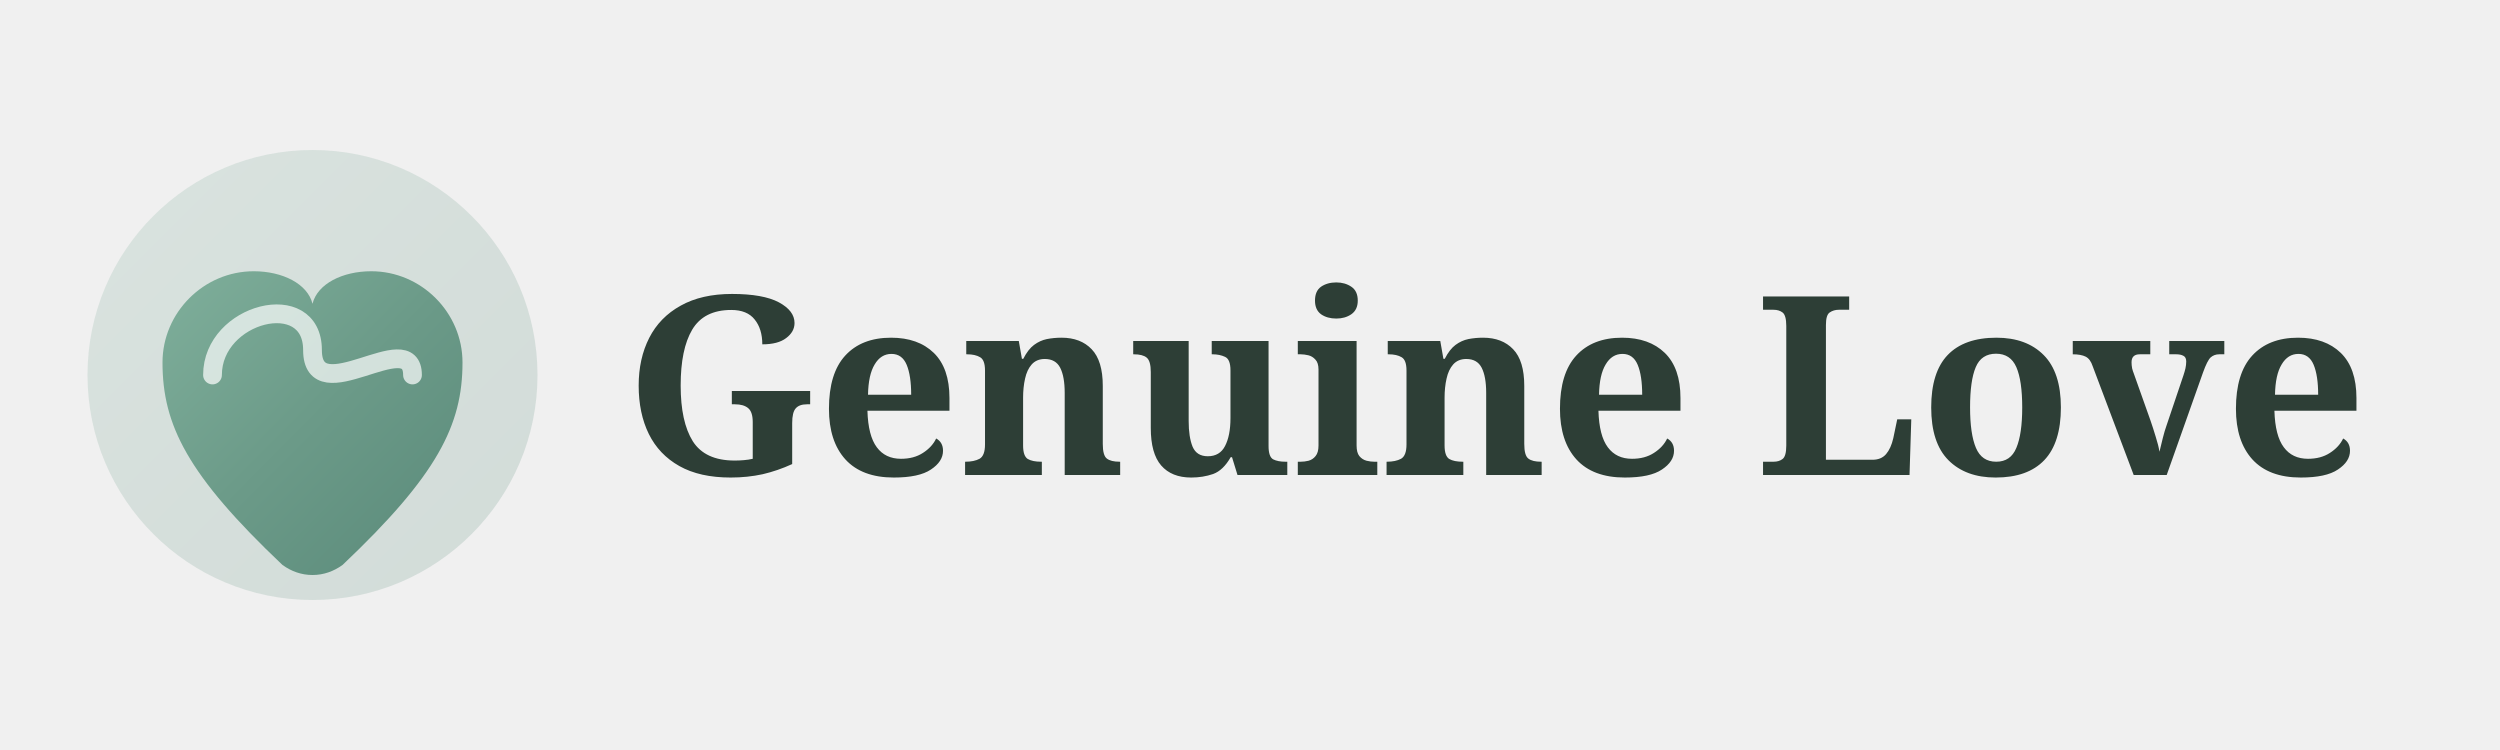
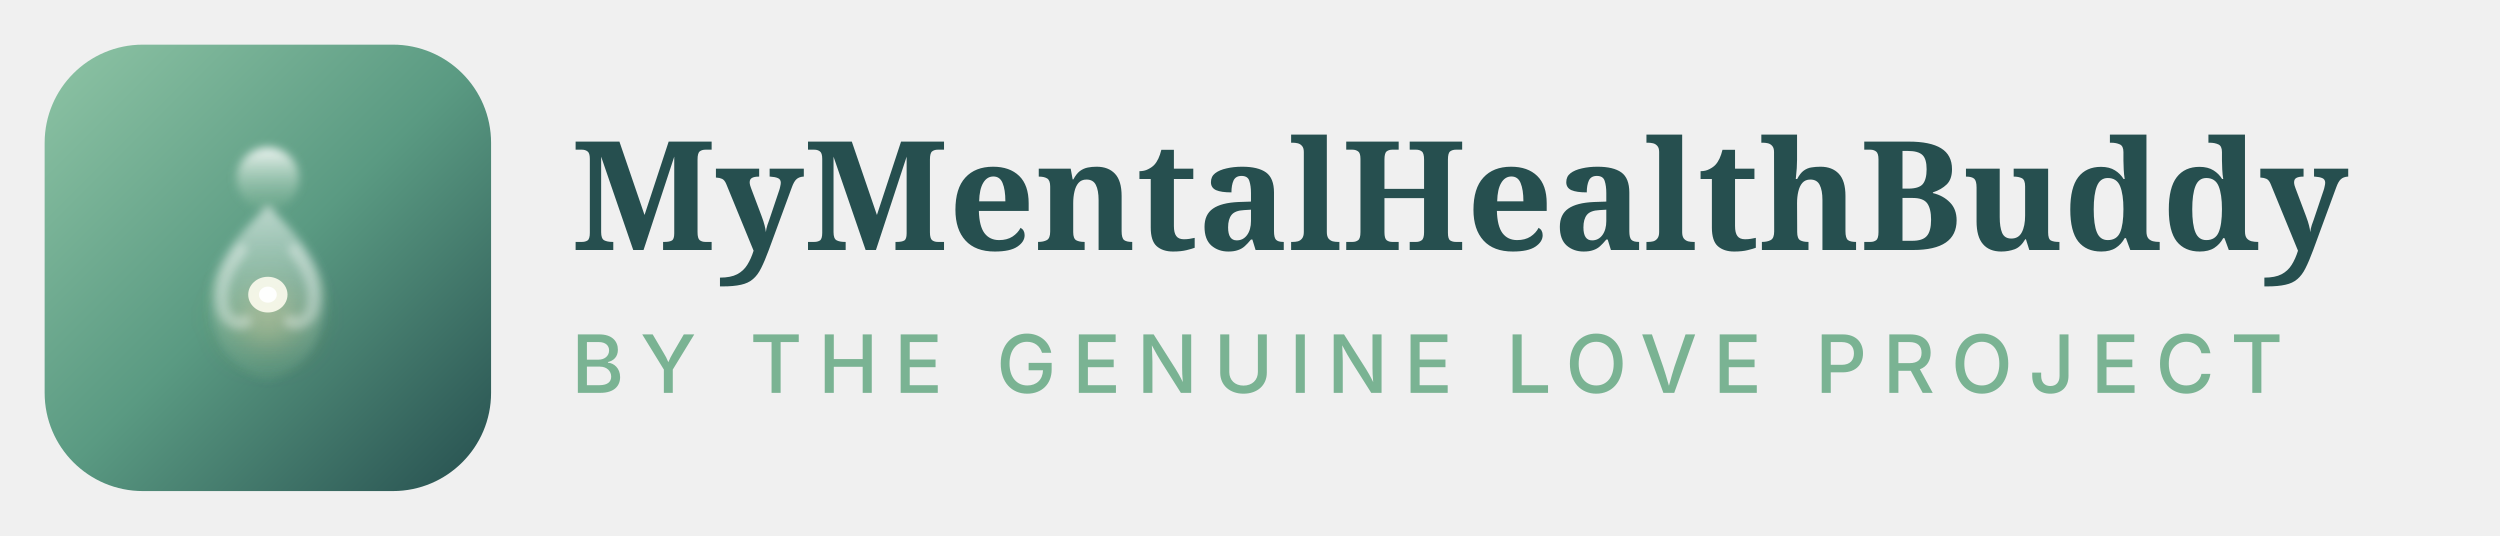
- <svg xmlns="http://www.w3.org/2000/svg" viewBox="0 0 200 60" width="200" height="60">
+ <svg xmlns="http://www.w3.org/2000/svg" viewBox="0 0 280 60" width="280" height="60">
  <defs>
-     <linearGradient id="logoGrad" x1="0%" y1="0%" x2="100%" y2="100%">
-       <stop offset="0%" style="stop-color:#7FAF9B" />
-       <stop offset="50%" style="stop-color:#6B9A88" />
-       <stop offset="100%" style="stop-color:#5A8A7A" />
+     <linearGradient id="lbg" x1="0%" y1="0%" x2="100%" y2="100%">
+       <stop offset="0%" stop-color="#8ec4a5" />
+       <stop offset="50%" stop-color="#5a9a82" />
+       <stop offset="100%" stop-color="#264f4f" />
    </linearGradient>
+     <radialGradient id="lglow" cx="50%" cy="58%" r="24%">
+       <stop offset="0%" stop-color="#fffcef" stop-opacity="0.95" />
+       <stop offset="60%" stop-color="#d4a843" stop-opacity="0.4" />
+       <stop offset="100%" stop-color="#d4a843" stop-opacity="0" />
+     </radialGradient>
+     <linearGradient id="lfig" x1="50%" y1="0%" x2="50%" y2="100%">
+       <stop offset="0%" stop-color="#ffffff" stop-opacity="0.9" />
+       <stop offset="100%" stop-color="#7ab393" stop-opacity="0.3" />
+     </linearGradient>
+     <filter id="ls" x="-20%" y="-20%" width="140%" height="140%">
+       <feGaussianBlur in="SourceGraphic" stdDeviation="0.5" />
+     </filter>
+     <filter id="lg" x="-50%" y="-50%" width="200%" height="200%">
+       <feGaussianBlur in="SourceGraphic" stdDeviation="2" />
+     </filter>
  </defs>
-   <g transform="translate(5, 10)">
-     <circle cx="20" cy="20" r="18" fill="url(#logoGrad)" opacity="0.2" />
-     <path d="M20 36c-0.9 0-1.7-.3-2.4-.8C10 28 8 24 8 19c0-4 3.3-7.3 7.3-7.3 2.3 0 4.3 1 4.7 2.6.4-1.6 2.4-2.6 4.7-2.6 4 0 7.3 3.3 7.3 7.3 0 5-2 9-9.6 16.2-.7.5-1.5.8-2.4.8z" fill="url(#logoGrad)" />
-     <path d="M12 20c0-5 8-7 8-2s8-2 8 2" stroke="#fff" stroke-width="1.5" fill="none" opacity="0.7" stroke-linecap="round" />
+   <g transform="translate(5, 5)">
+     <rect width="50" height="50" rx="11" fill="url(#lbg)" />
+     <ellipse cx="25" cy="29" rx="10" ry="9" fill="url(#lglow)" filter="url(#lg)" />
+     <g filter="url(#ls)">
+       <circle cx="25" cy="15" r="3.5" fill="url(#lfig)" />
+       <path d="M25,18 C23,20 20,23 19,26 C18,29 19,32 20,34 C21.5,36 23,37 25,37.5 C27,37 28.5,36 30,34 C31,32 32,29 31,26 C30,23 27,20 25,18Z" fill="url(#lfig)" opacity="0.65" />
+       <path d="M22,23 C20.5,25 19.5,27 20,29.5 C20.3,30.8 21.5,31.5 22.5,31" fill="none" stroke="rgba(255,255,255,0.35)" stroke-width="1.4" stroke-linecap="round" />
+       <path d="M28,23 C29.5,25 30.5,27 30,29.5 C29.7,30.8 28.5,31.5 27.5,31" fill="none" stroke="rgba(255,255,255,0.35)" stroke-width="1.4" stroke-linecap="round" />
+     </g>
+     <ellipse cx="25" cy="28" rx="2.2" ry="2" fill="#fffdf0" opacity="0.88" />
+     <ellipse cx="25" cy="28" rx="1" ry="0.9" fill="#ffffff" opacity="0.95" />
  </g>
-   <text x="50" y="38" font-family="Playfair Display, Georgia, serif" font-size="20" font-weight="600" fill="#2D3E36">
-     Genuine Love
-   </text>
+   <text x="64" y="28" font-family="'Playfair Display', Georgia, serif" font-size="17" font-weight="700" fill="#264f4f">MyMentalHealthBuddy</text>
+   <text x="64" y="44" font-family="'Inter', sans-serif" font-size="9" font-weight="500" fill="#7ab393" letter-spacing="1.8">BY THE GENUINE LOVE PROJECT</text>
</svg>
